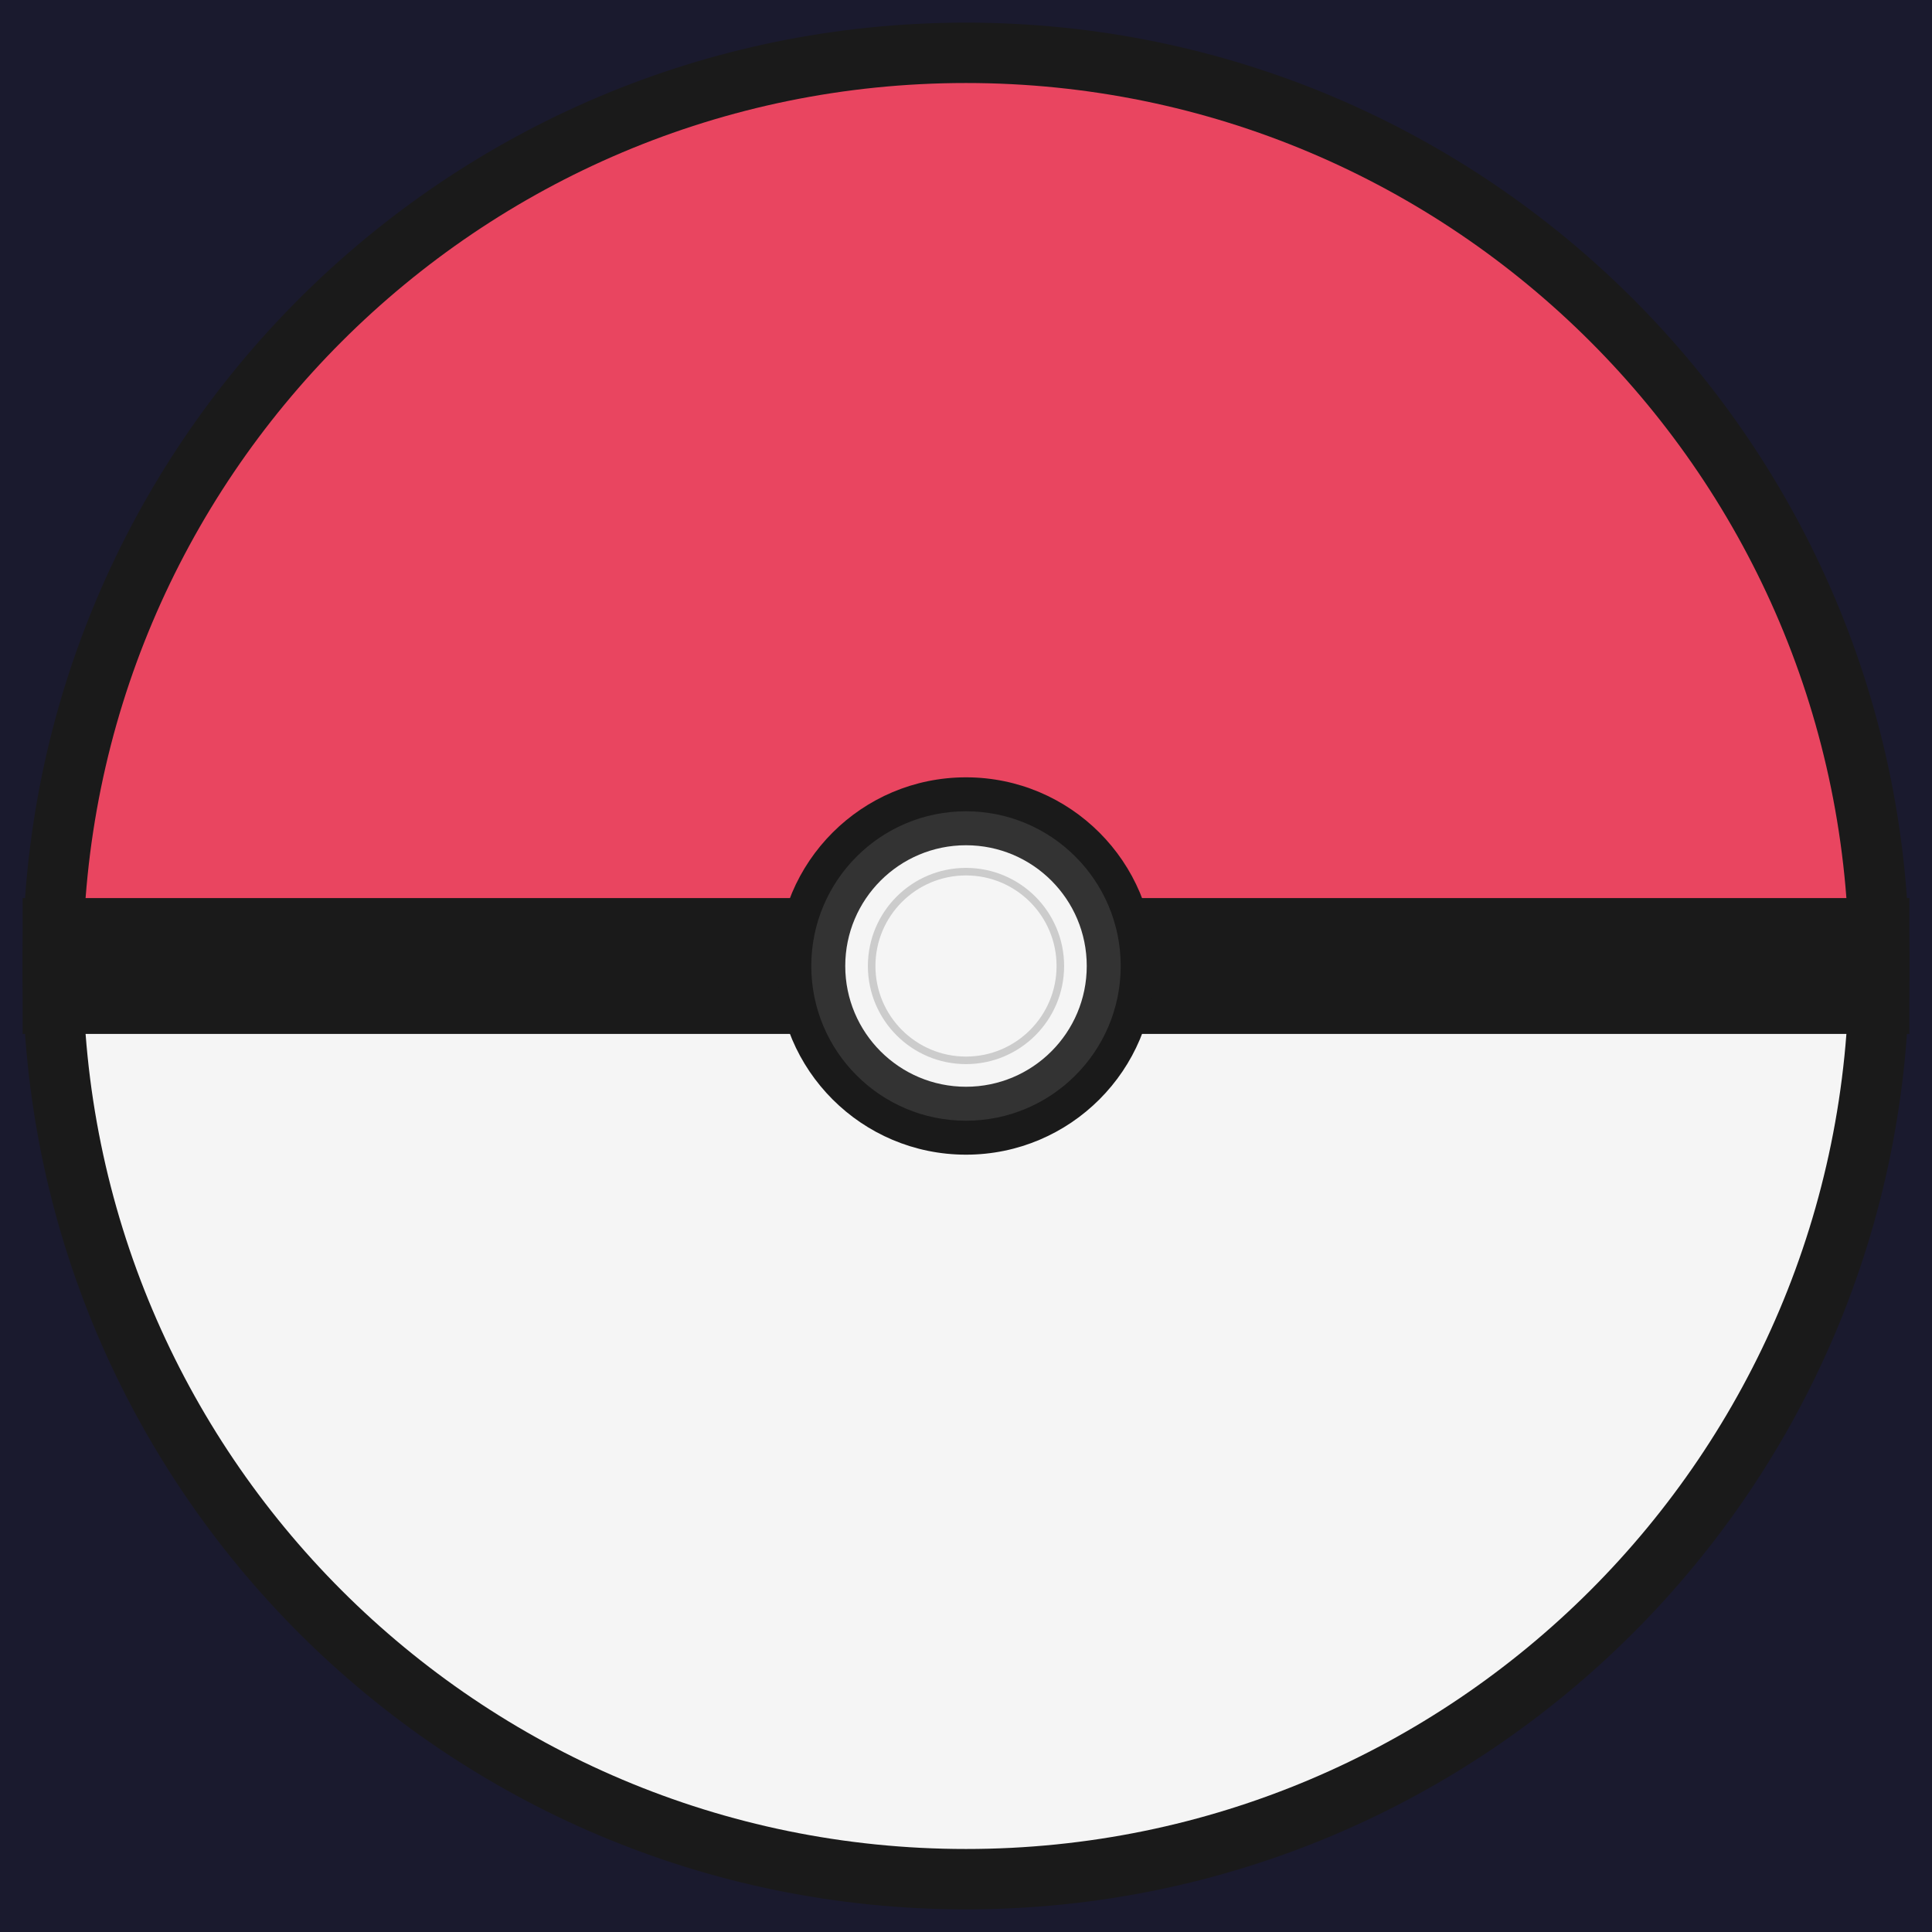
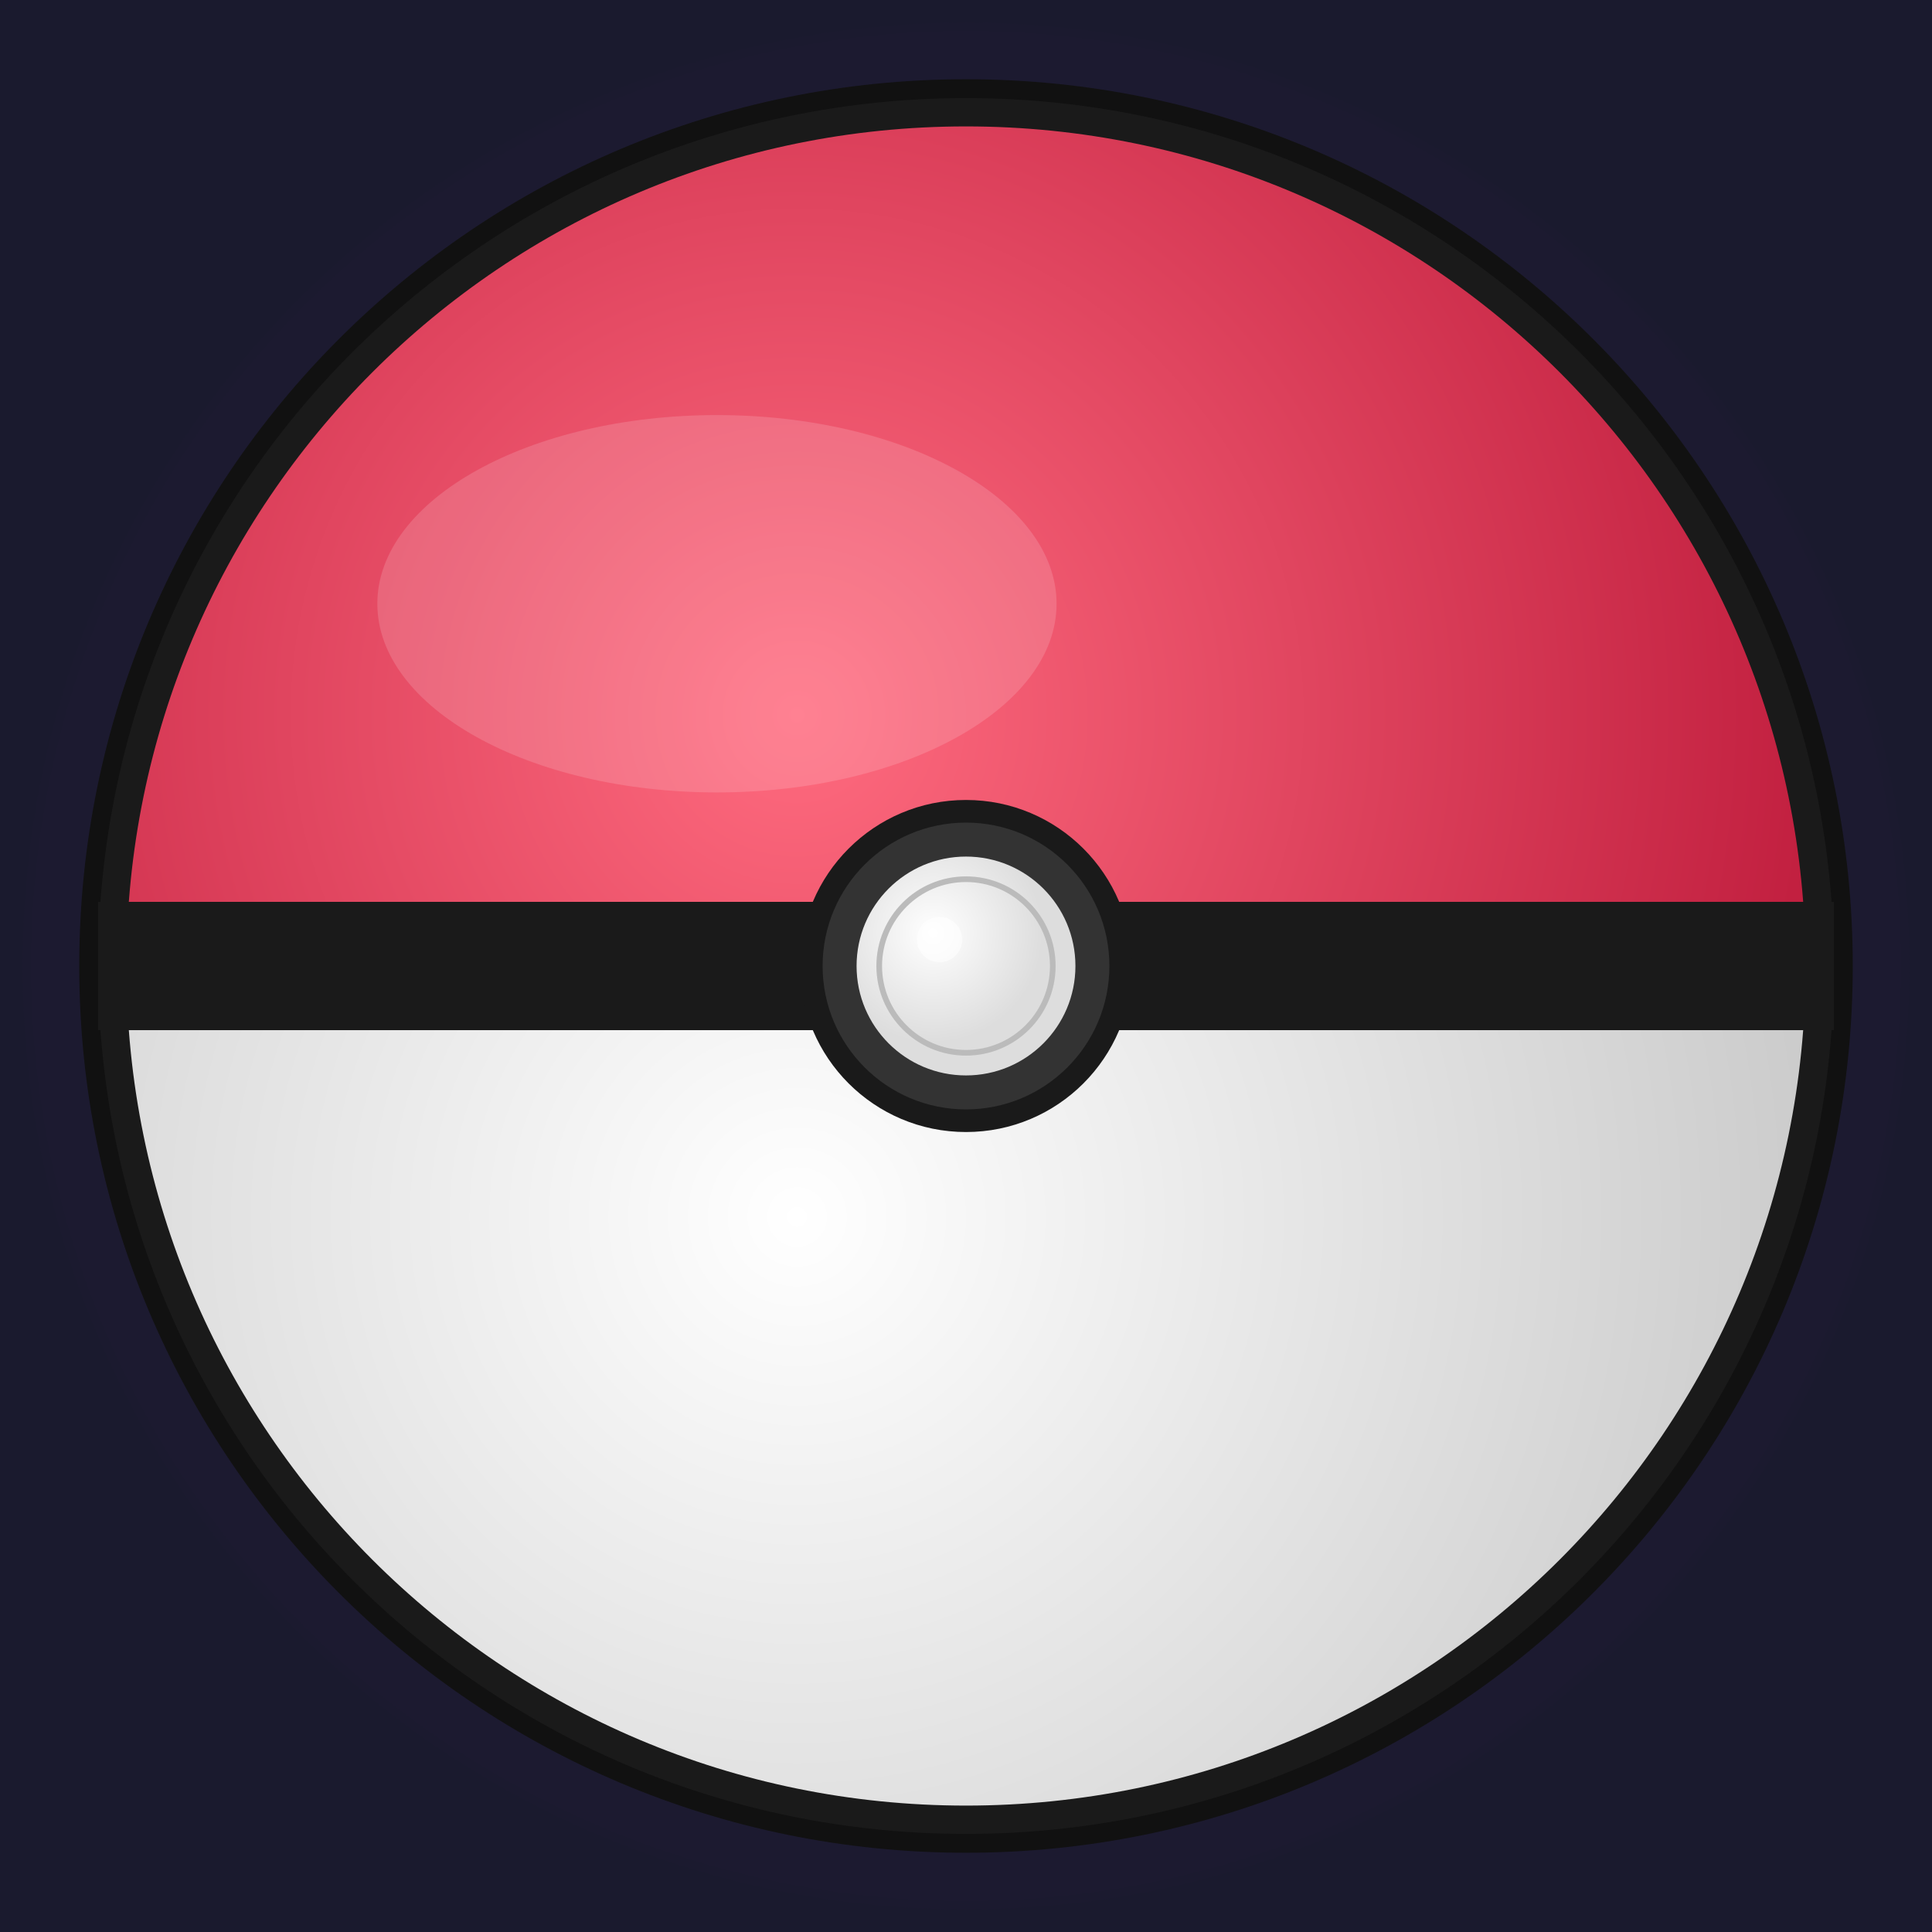
<svg xmlns="http://www.w3.org/2000/svg" viewBox="0 0 1024 1024">
+   <defs>
+     <radialGradient id="topGrad" cx="40%" cy="35%" r="60%">
+       <stop offset="0%" stop-color="#ff6b7f" />
+       <stop offset="100%" stop-color="#c22040" />
+     </radialGradient>
+     <radialGradient id="bottomGrad" cx="40%" cy="65%" r="60%">
+       <stop offset="0%" stop-color="#ffffff" />
+       <stop offset="100%" stop-color="#cccccc" />
+     </radialGradient>
+     <radialGradient id="bgGlow" cx="50%" cy="50%" r="55%">
+       <stop offset="0%" stop-color="#2a1a3e" />
+       <stop offset="100%" stop-color="#1a1a2e" />
+     </radialGradient>
+     <radialGradient id="btnShine" cx="35%" cy="35%" r="50%">
+       <stop offset="0%" stop-color="#ffffff" />
+       <stop offset="100%" stop-color="#dddddd" />
+     </radialGradient>
+   </defs>
  <rect width="1024" height="1024" fill="#1a1a2e" />
-   <circle cx="512" cy="512" r="500" fill="#1a1a1a" />
+   <circle cx="512" cy="512" r="500" fill="url(#bgGlow)" />
+   <circle cx="512" cy="512" r="470" fill="#111111" />
+   <circle cx="512" cy="512" r="460" fill="#1a1a1a" />
  <clipPath id="topHalf">
    <rect x="0" y="0" width="1024" height="512" />
  </clipPath>
-   <circle cx="512" cy="512" r="468" fill="#e94560" clip-path="url(#topHalf)" />
+   <circle cx="512" cy="512" r="445" fill="url(#topGrad)" clip-path="url(#topHalf)" />
  <clipPath id="bottomHalf">
    <rect x="0" y="512" width="1024" height="512" />
  </clipPath>
-   <circle cx="512" cy="512" r="468" fill="#f5f5f5" clip-path="url(#bottomHalf)" />
-   <rect x="12" y="476" width="1000" height="72" fill="#1a1a1a" />
-   <circle cx="512" cy="512" r="100" fill="#1a1a1a" />
-   <circle cx="512" cy="512" r="82" fill="#333333" />
-   <circle cx="512" cy="512" r="64" fill="#f5f5f5" />
-   <circle cx="512" cy="512" r="50" fill="none" stroke="#cccccc" stroke-width="4" />
+   <circle cx="512" cy="512" r="445" fill="url(#bottomGrad)" clip-path="url(#bottomHalf)" />
+   <ellipse cx="380" cy="320" rx="180" ry="100" fill="rgba(255,255,255,0.15)" />
+   <rect x="52" y="478" width="920" height="68" fill="#1a1a1a" />
+   <circle cx="512" cy="512" r="88" fill="#1a1a1a" />
+   <circle cx="512" cy="512" r="76" fill="#333333" />
+   <circle cx="512" cy="512" r="58" fill="url(#btnShine)" />
+   <circle cx="512" cy="512" r="46" fill="none" stroke="#bbbbbb" stroke-width="3" />
+   <circle cx="498" cy="498" r="12" fill="rgba(255,255,255,0.6)" />
</svg>
